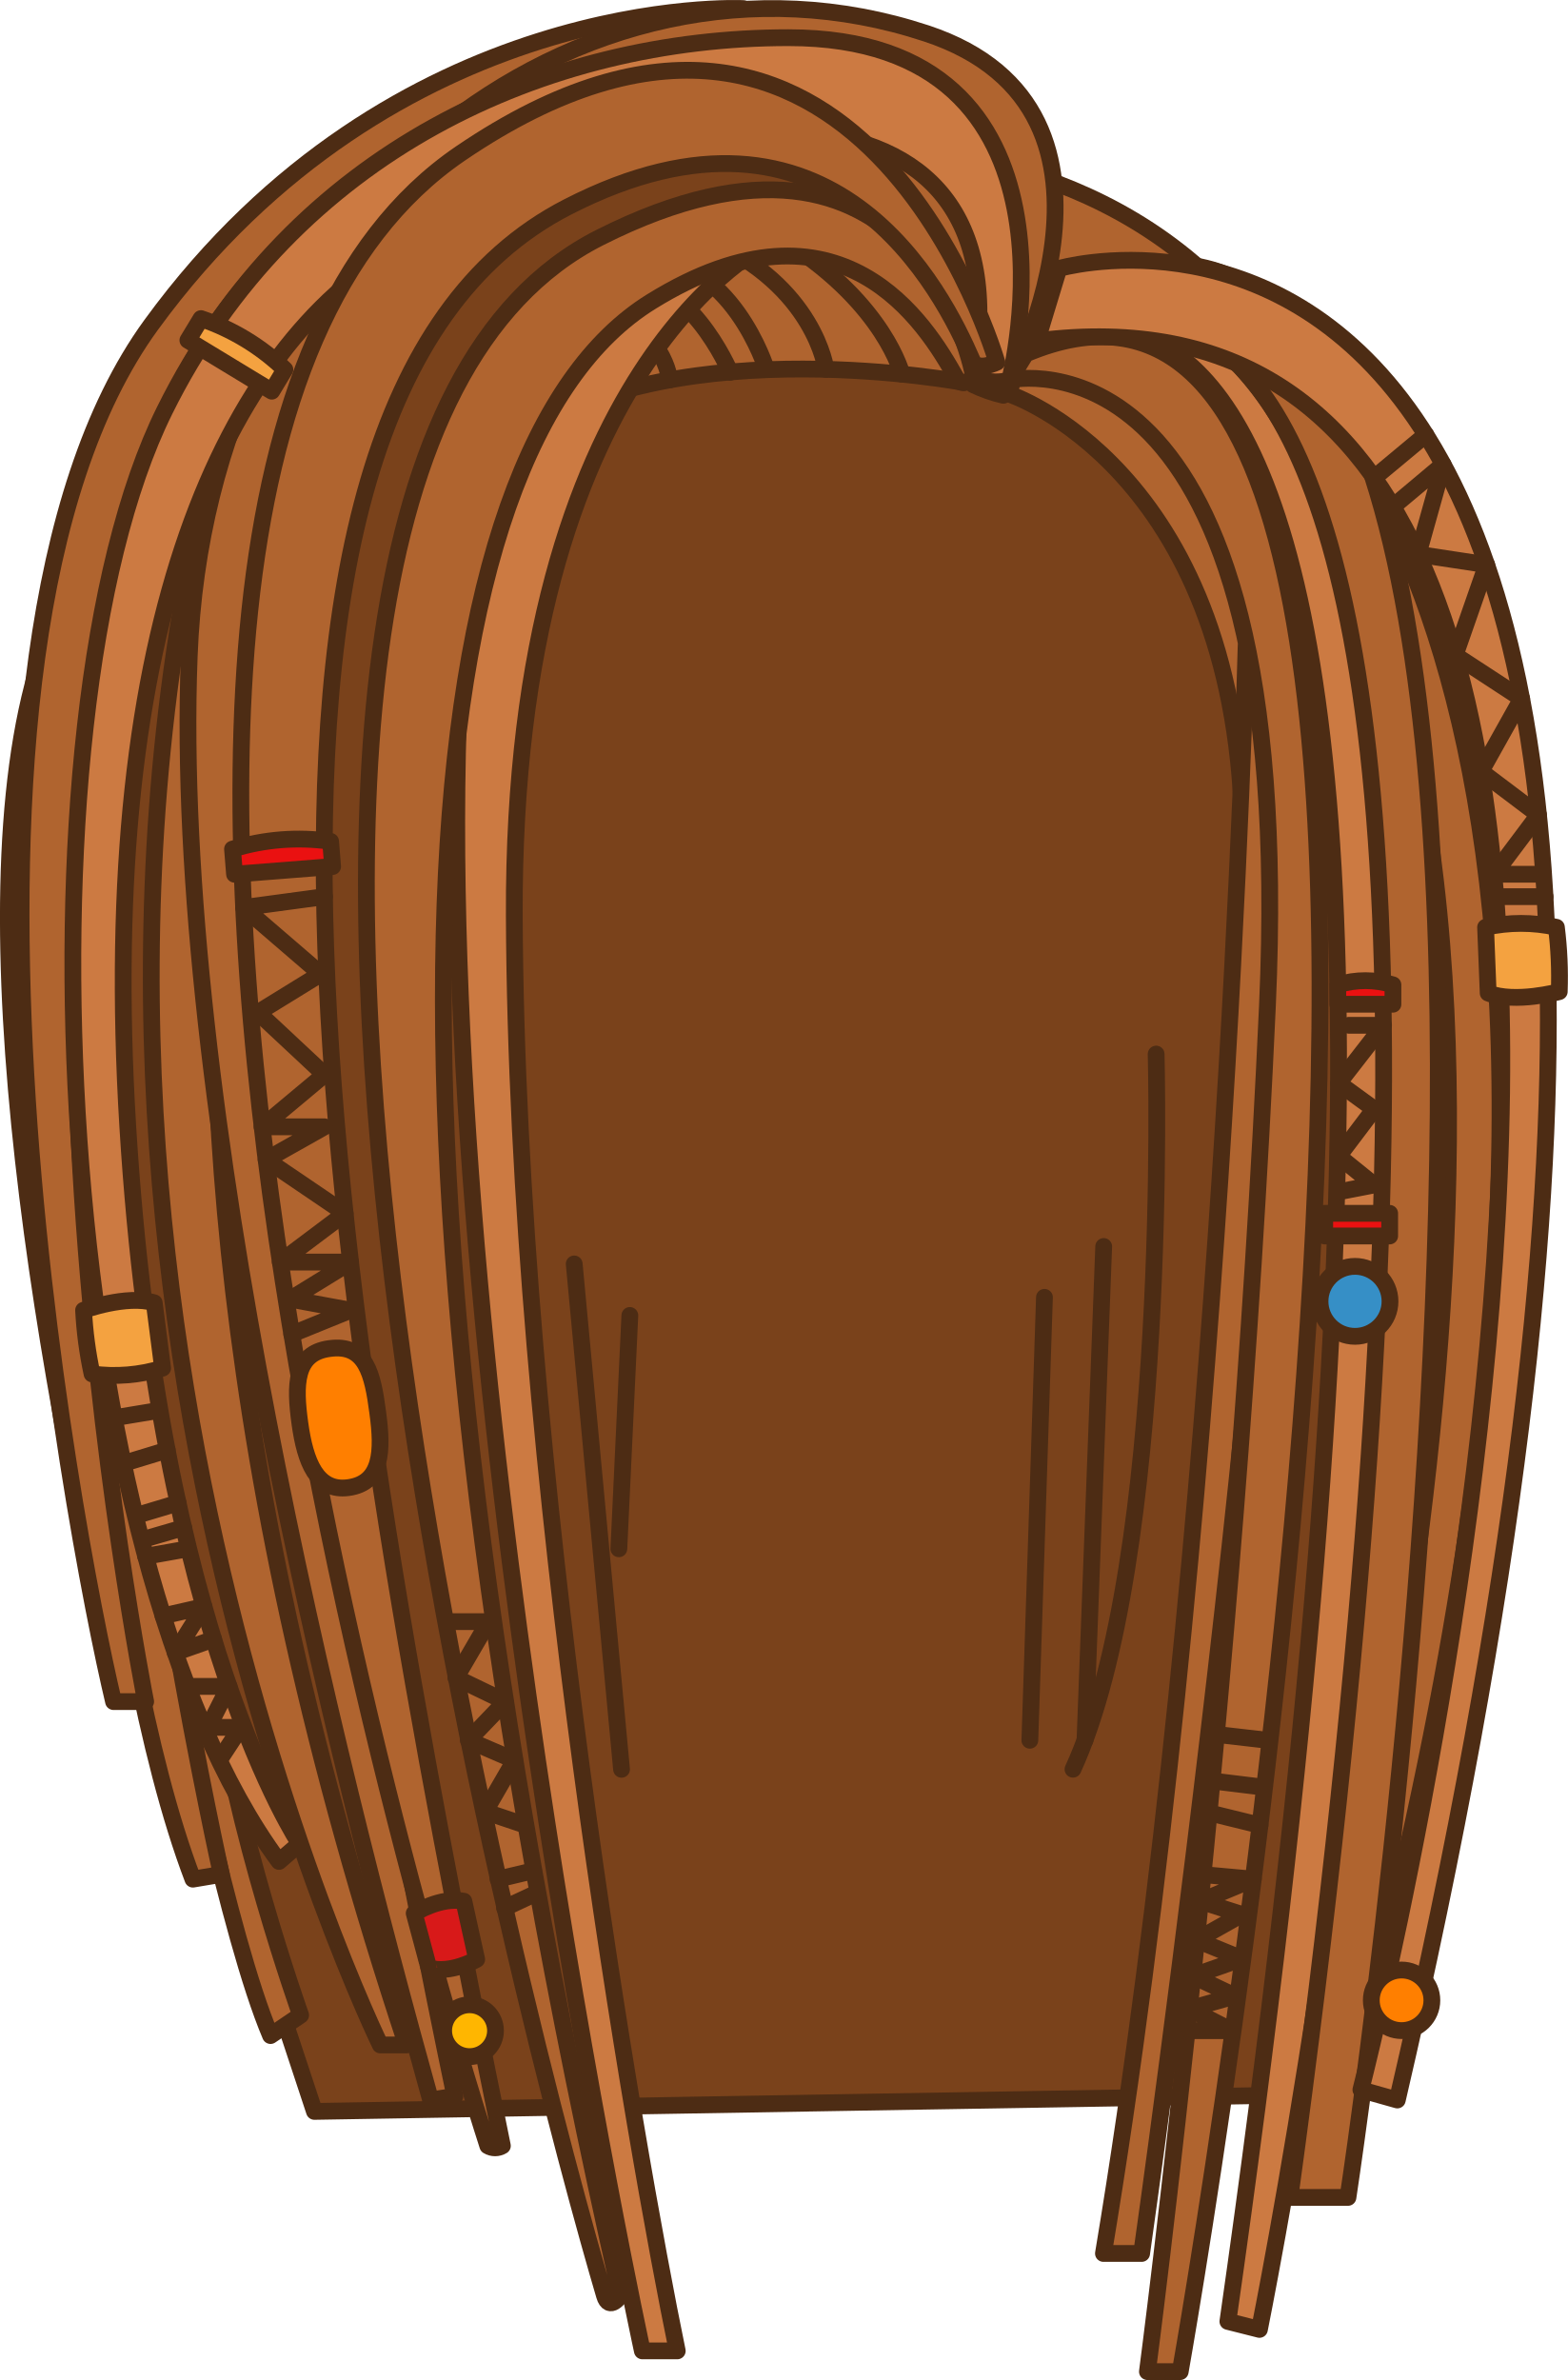
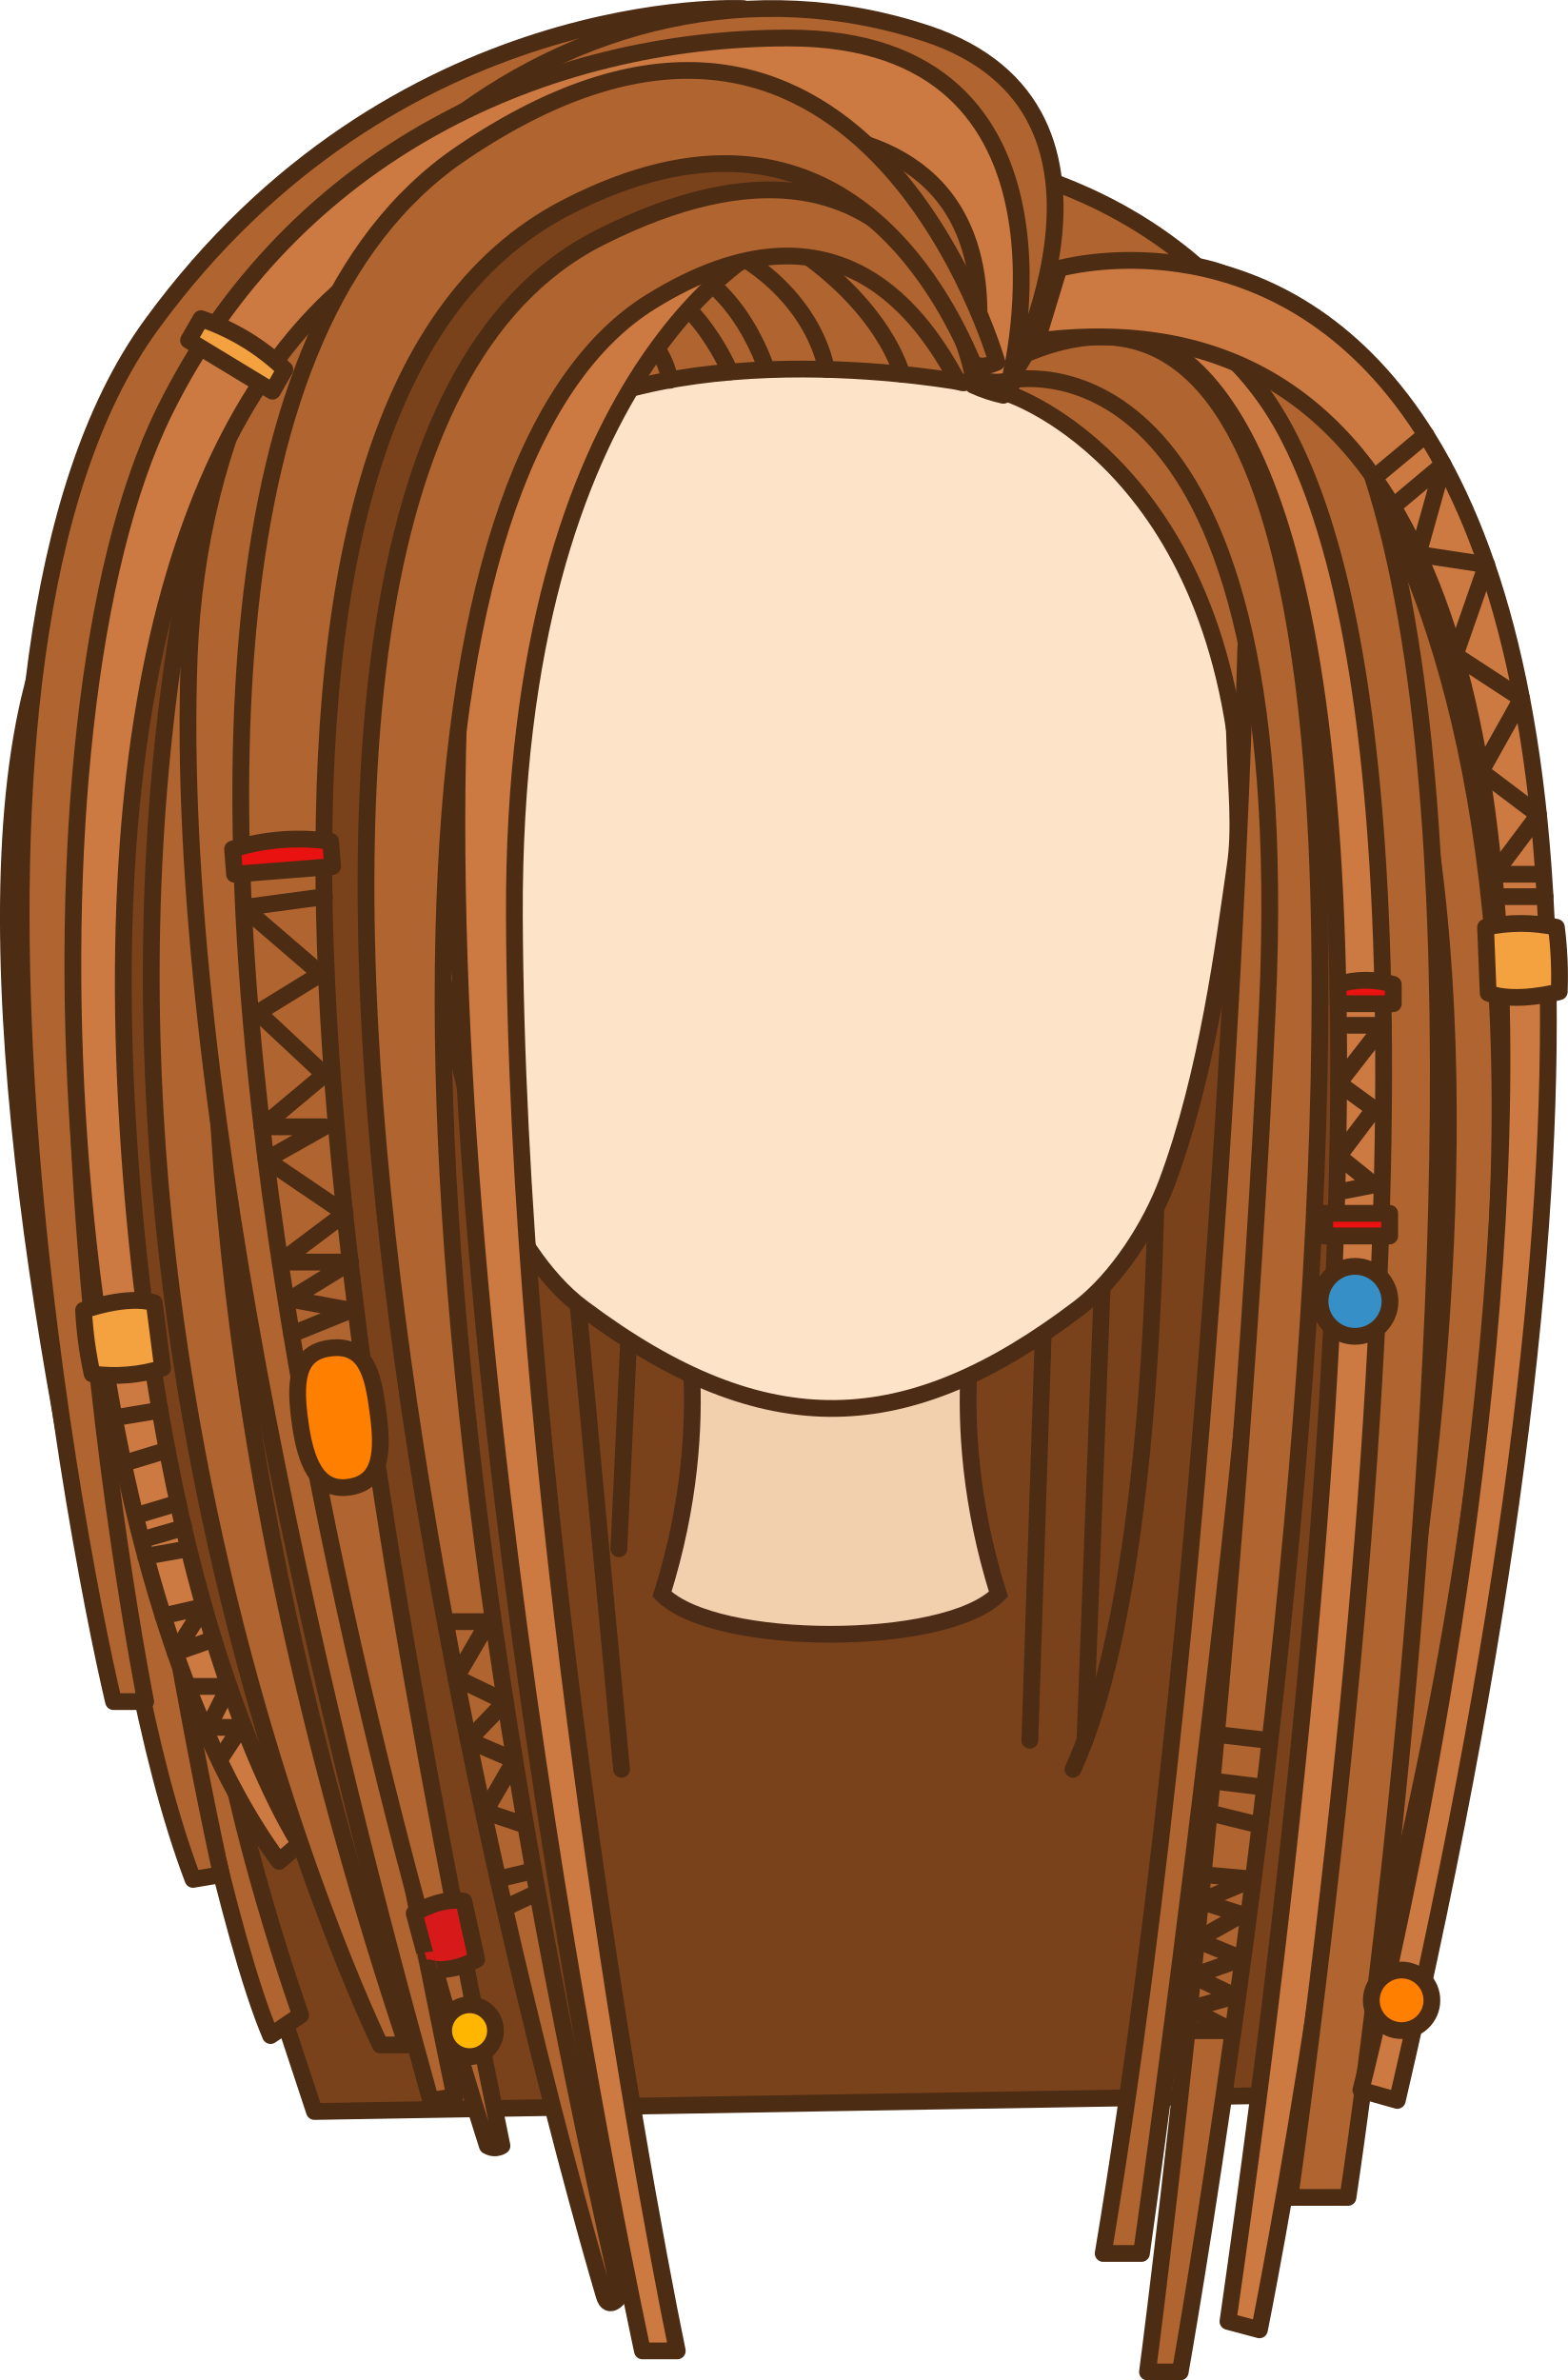
<svg xmlns="http://www.w3.org/2000/svg" id="Layer_1" data-name="Layer 1" viewBox="0 0 186.85 283.64">
  <defs>
-     <style>.cls-1{fill:#7a421b;}.cls-1,.cls-10,.cls-2,.cls-3,.cls-4,.cls-5,.cls-6,.cls-7,.cls-8,.cls-9{stroke:#4d2c14;stroke-linecap:round;stroke-linejoin:round;stroke-width:2px;}.cls-2{fill:#b0642f;}.cls-3{fill:none;}.cls-4{fill:#cc7a42;}.cls-5{fill:#d81919;}.cls-6{fill:#f4a240;}.cls-7{fill:#ea1111;}.cls-8{fill:#368fc6;}.cls-9{fill:#ffb600;}.cls-10{fill:#ff7f00;}</style>
+     <style>.cls-1{fill:#7a421b;}.cls-1,.cls-10,.cls-11,.cls-12,.cls-2,.cls-3,.cls-6,.cls-7,.cls-8,.cls-9{stroke:#4d2c14;stroke-linecap:round;stroke-linejoin:round;}.cls-1,.cls-10,.cls-11,.cls-12,.cls-2,.cls-3,.cls-4,.cls-5,.cls-6,.cls-7,.cls-8,.cls-9{stroke-width:2px;}.cls-2{fill:#b0642f;}.cls-3{fill:none;}.cls-4{fill:#f2cfad;stroke:#4c2c17;}.cls-4,.cls-5{stroke-miterlimit:10;}.cls-5{fill:#fde3c7;stroke:#4d2c16;}.cls-6{fill:#cc7a42;}.cls-7{fill:#d81919;}.cls-8{fill:#f4a240;}.cls-9{fill:#ea1111;}.cls-10{fill:#368fc6;}.cls-11{fill:#ffb600;}.cls-12{fill:#ff7f00;}</style>
  </defs>
-   <path class="cls-1" d="M224.78,282.26l-119.33,2-17.84-54-6.51-.51c-9.34-41.14-18.33-97.22-6.4-123.55,19-41.87,58.38-55.83,81.84-56.34s29.23,18.71,29.23,18.71C244.15,63.78,233.68,209.17,224.78,282.26Z" transform="translate(-67.98 -32.63)" />
-   <path class="cls-2" d="M89.1,232.58s6.12,30.89,11.12,42.64l3.59-2.43s-8.07-22.63-10.21-40.21Z" transform="translate(-67.98 -32.63)" />
-   <path class="cls-2" d="M76.32,166.92s3.43,60.2,14.65,89.66l3.39-.57s-10.89-48.76-12.59-87Z" transform="translate(-67.98 -32.63)" />
-   <path class="cls-3" d="M205.76,158.25s1.62,60.11-9.91,85.23" transform="translate(-67.98 -32.63)" />
+   <path class="cls-1" d="M222.33,292.32l-119.33,2-17.84-54-6.51-.51c-9.34-41.14-18.33-97.22-6.4-123.55,19-41.87,58.38-55.83,81.84-56.34s29.23,18.71,29.23,18.71C241.7,73.84,231.23,219.23,222.33,292.32Z" transform="translate(-65.53 -42.68)" />
+   <path class="cls-2" d="M86.65,242.63s6.12,30.89,11.12,42.64l3.59-2.43s-8.06-22.62-10.21-40.21Z" transform="translate(-65.53 -42.68)" />
+   <path class="cls-2" d="M73.87,177s3.44,60.2,14.66,89.66l3.38-.57s-10.89-48.75-12.59-87Z" transform="translate(-65.53 -42.68)" />
+   <path class="cls-3" d="M203.31,168.31s1.63,60.1-9.91,85.23" transform="translate(-65.53 -42.68)" />
  <line class="cls-3" x1="131.53" y1="148.55" x2="129.3" y2="207.4" />
  <line class="cls-3" x1="124.47" y1="154.61" x2="122.73" y2="207.4" />
  <line class="cls-3" x1="68.43" y1="150.63" x2="74.07" y2="210.86" />
  <line class="cls-3" x1="75.06" y1="156.77" x2="73.75" y2="184.58" />
-   <path class="cls-2" d="M176.23,50.73s28.3.22,44,24.79l-34.19-2Z" transform="translate(-67.98 -32.63)" />
-   <path class="cls-2" d="M188.31,79.62s26.65,8.82,27.75,51.23c12.49-1.62,8.17-30.54-9.61-49.32C189.82,64,188.31,79.62,188.31,79.62Z" transform="translate(-67.98 -32.63)" />
-   <path class="cls-2" d="M182.85,78.22s-33.6-6.37-52.58,6.22c0,0,3.17-17.69,26.75-21.59s25.83,10.54,25.83,10.54Z" transform="translate(-67.98 -32.63)" />
-   <path class="cls-3" d="M175.46,77.22s-2-8.18-13.52-15.59" transform="translate(-67.98 -32.63)" />
-   <path class="cls-3" d="M152.23,61.12c12.91,5.57,14.18,15.53,14.18,15.53" transform="translate(-67.98 -32.63)" />
-   <path class="cls-3" d="M159.32,76.65s-4.15-13.48-15.06-13.36" transform="translate(-67.98 -32.63)" />
-   <path class="cls-3" d="M155,77s-5.11-12.2-13.72-11.18" transform="translate(-67.98 -32.63)" />
-   <path class="cls-3" d="M147.78,77.91s-.46-6.11-9-9.31" transform="translate(-67.98 -32.63)" />
-   <path class="cls-3" d="M140.72,79.62a5.57,5.57,0,0,0-4.32-4.26" transform="translate(-67.98 -32.63)" />
-   <path class="cls-2" d="M221.42,77.19S270.94,116,231.48,270.51h-4.4S262.35,134.64,219,82.07Z" transform="translate(-67.98 -32.63)" />
-   <path class="cls-4" d="M190.22,74.81s64.21-46.13,24.09,234.48l3.76.95S271.45,46.67,185.77,68.6Z" transform="translate(-67.98 -32.63)" />
-   <path class="cls-2" d="M190.22,74.81s69-54.23,31.48,219.7h6.92S269.72,24.9,191.33,68.89Z" transform="translate(-67.98 -32.63)" />
-   <path class="cls-2" d="M156.56,33.65S115,31.52,86,71.34,76.66,215,81.51,235.42h3.83s-23-115.4,7-162.17C112.56,41.72,156.56,33.65,156.56,33.65Z" transform="translate(-67.98 -32.63)" />
-   <path class="cls-4" d="M122.94,110.71s5.91-42.31,29.42-49.08h7.24S129,75.93,129.27,141.8s14.57,147.51,19.42,171h-4.16S118.4,192.47,122.94,110.71" transform="translate(-67.98 -32.63)" />
-   <path class="cls-2" d="M107.19,71.34s-36.21,68,9.23,205H113.3s-49.21-100.67-15.48-205Z" transform="translate(-67.98 -32.63)" />
-   <path class="cls-2" d="M184,77.46s-1.26,1.65-2.11.13c-3.47-6.17-13.63-23.07-36.32-9-28.27,17.54-36,94.65-3.65,237.63,0,0-1.33,1.94-1.9,0-7.65-25.87-59.5-215.51-.56-245.28C177.55,41.69,184,77.46,184,77.46Z" transform="translate(-67.98 -32.63)" />
-   <path class="cls-2" d="M187.55,79.74s18.79-33.89-9.19-43.13c-41-13.53-85.79,20.66-87.83,74.22S107.91,242.09,119.3,282.9l2.89-.45s-27-127.76-23.32-166.57c4.26-45.12,27.44-67.2,47.83-71.49,36.15-7.61,48.15,6,37.26,34.09A17.09,17.09,0,0,0,187.55,79.74Z" transform="translate(-67.98 -32.63)" />
-   <path class="cls-2" d="M186.47,74.81s5.6-26.68-19.55-28.44Z" transform="translate(-67.98 -32.63)" />
-   <path class="cls-4" d="M188.31,77.91s10.48-40.79-26.37-40.79c-28.77,0-59,13.45-74.33,44.41-18.5,37.32-13.29,136.66,13.62,172.94l2.45-2.11s-16.76-24.93-20.47-85.44S95.05,74.15,115.42,62.18c31-18.22,75.29-23.7,68.54,15.28A5.74,5.74,0,0,0,188.31,77.91Z" transform="translate(-67.98 -32.63)" />
-   <path class="cls-2" d="M186.78,75.8s-2.34,1.17-2.94-.24c-3.41-7.87-16.48-34.55-48.2-18.27-46.83,24-27.49,134.35-7.79,231.07a1.69,1.69,0,0,1-1.74,0s-64-196.09-3.24-237.45C170.4,18.56,186.78,75.8,186.78,75.8Z" transform="translate(-67.98 -32.63)" />
-   <path class="cls-2" d="M216.48,109.71s-2.63,105.25-17,191.48h4.55s20.41-143.69,16.17-181.6Z" transform="translate(-67.98 -32.63)" />
-   <path class="cls-2" d="M188.31,77.91s34.43-7.75,30.71,74.63-14.3,162.73-14.3,162.73h3.91S256.37,46.8,190.22,74.81Z" transform="translate(-67.98 -32.63)" />
-   <path class="cls-4" d="M194.17,64.63s97.57-28.2,40.33,218.27l-4.34-1.22S287,61.12,191.55,73.25Z" transform="translate(-67.98 -32.63)" />
+   <path class="cls-4" d="M182.52,195.45h-36.1s4.74,15.77-2,37.22c3.25,3.25,11.69,4.78,20.05,4.78s16.8-1.53,20.05-4.78C177.78,211.22,182.52,195.45,182.52,195.45Z" transform="translate(-65.53 -42.68)" />
+   <path class="cls-5" d="M212.72,132.19c-.43-14.16-1.45-27.68-8.63-36.1-15.46-18.15-39.58-17.47-39.58-17.47s-24.13-.68-39.59,17.47c-7.18,8.42-8.2,21.94-8.63,36.1-.13,4.39-.66,9.31,0,13.66,1.31,9.07,3.27,24.78,8.14,37.76,1.93,5.15,5.85,11.52,10.58,15C156.9,215,173.7,214,194,198.65c4.72-3.56,8.66-9.89,10.59-15,4.87-13,6.82-28.69,8.14-37.76C213.39,141.5,212.86,136.58,212.72,132.19Z" transform="translate(-65.53 -42.68)" />
+   <path class="cls-2" d="M173.78,60.78s28.3.22,44,24.79l-34.18-2Z" transform="translate(-65.53 -42.68)" />
+   <path class="cls-2" d="M185.86,89.67s26.65,8.82,27.76,51.24c12.48-1.63,8.17-30.54-9.62-49.33C187.37,74,185.86,89.67,185.86,89.67Z" transform="translate(-65.53 -42.68)" />
+   <path class="cls-2" d="M180.4,88.28s-33.59-6.38-52.57,6.21c0,0,3.17-17.69,26.74-21.59S180.4,83.44,180.4,83.44Z" transform="translate(-65.53 -42.68)" />
+   <path class="cls-3" d="M173,87.28s-2-8.19-13.52-15.6" transform="translate(-65.53 -42.68)" />
+   <path class="cls-3" d="M149.79,71.17C162.7,76.74,164,86.7,164,86.7" transform="translate(-65.53 -42.68)" />
+   <path class="cls-3" d="M156.87,86.7s-4.15-13.48-15.06-13.36" transform="translate(-65.53 -42.68)" />
+   <path class="cls-3" d="M152.53,87s-5.1-12.2-13.72-11.18" transform="translate(-65.53 -42.68)" />
+   <path class="cls-3" d="M145.33,88s-.46-6.11-9-9.31" transform="translate(-65.53 -42.68)" />
+   <path class="cls-3" d="M138.27,89.67A5.57,5.57,0,0,0,134,85.41" transform="translate(-65.53 -42.68)" />
+   <path class="cls-2" d="M219,87.24S268.5,126,229,280.56h-4.4s35.27-135.87-8.07-188.44Z" transform="translate(-65.53 -42.68)" />
+   <path class="cls-6" d="M187.77,84.87S252,38.74,211.87,319.34l3.75,1S269,56.72,183.32,78.65Z" transform="translate(-65.53 -42.68)" />
+   <path class="cls-2" d="M187.77,84.87s69-54.24,31.48,219.69h6.92S267.27,35,188.89,78.94Z" transform="translate(-65.53 -42.68)" />
+   <path class="cls-2" d="M154.11,43.7s-41.55-2.13-70.55,37.69S74.21,225,79.06,245.47h3.83s-23-115.4,7-162.16C110.11,51.77,154.11,43.7,154.11,43.7Z" transform="translate(-65.53 -42.68)" />
+   <path class="cls-6" d="M120.5,120.76s5.9-42.31,29.41-49.08h7.24S126.57,86,126.83,151.85s14.56,147.51,19.41,171h-4.15S116,202.52,120.5,120.76" transform="translate(-65.53 -42.68)" />
+   <path class="cls-2" d="M104.75,81.39s-36.22,68,9.23,205h-3.13s-49.21-100.67-15.48-205Z" transform="translate(-65.53 -42.68)" />
+   <path class="cls-2" d="M181.51,87.51s-1.25,1.65-2.11.13c-3.46-6.17-13.62-23.07-36.31-9-28.28,17.55-36,94.65-3.65,237.63,0,0-1.34,1.94-1.91,0C129.88,290.42,78,100.77,137,71,175.1,51.74,181.51,87.51,181.51,87.51Z" transform="translate(-65.53 -42.68)" />
+   <path class="cls-2" d="M185.1,89.79s18.79-33.89-9.19-43.13c-41-13.53-85.78,20.66-87.83,74.22S105.46,252.14,116.85,293l2.89-.45s-27-127.76-23.31-166.56c4.26-45.13,27.44-67.2,47.82-71.5,36.15-7.61,48.16,6,37.26,34.1A17.8,17.8,0,0,0,185.1,89.79Z" transform="translate(-65.53 -42.68)" />
+   <path class="cls-2" d="M184,84.87s5.6-26.69-19.55-28.45Z" transform="translate(-65.53 -42.68)" />
+   <path class="cls-6" d="M185.86,88s10.48-40.79-26.37-40.79c-28.76,0-59,13.45-74.33,44.41C66.66,128.9,71.87,228.25,98.79,264.52l2.44-2.11S84.47,237.48,80.77,177,92.6,84.2,113,72.23C144,54,188.26,48.54,181.51,87.51A5.74,5.74,0,0,0,185.86,88Z" transform="translate(-65.53 -42.68)" />
+   <path class="cls-2" d="M184.34,85.85s-2.34,1.17-3-.24c-3.41-7.87-16.47-34.54-48.2-18.27-46.82,24-27.48,134.35-7.79,231.07a1.67,1.67,0,0,1-1.74,0S59.66,102.32,120.43,61C168,28.61,184.34,85.85,184.34,85.85Z" transform="translate(-65.53 -42.68)" />
+   <path class="cls-2" d="M214,119.76s-2.64,105.25-17,191.48h4.56s20.4-143.69,16.17-181.6Z" transform="translate(-65.53 -42.68)" />
+   <path class="cls-2" d="M185.86,88s34.43-7.75,30.71,74.63-14.29,162.73-14.29,162.73h3.9S253.92,56.86,187.77,84.87Z" transform="translate(-65.53 -42.68)" />
+   <path class="cls-6" d="M191.72,74.69S289.3,46.48,232.05,293l-4.34-1.22S284.6,71.17,189.1,83.31Z" transform="translate(-65.53 -42.68)" />
  <polyline class="cls-3" points="38.67 106.86 29.03 108.16 38.22 116.07 30.75 120.67 38.67 128.07 31.23 134.29 38.67 134.29 31.71 138.21 41.13 144.6 33.4 150.41 41.78 150.41 34.6 154.83 41.78 156.15 34.77 159" />
  <line class="cls-3" x1="13.61" y1="168.97" x2="18.02" y2="168.24" />
  <line class="cls-3" x1="14.7" y1="174.41" x2="19.93" y2="172.82" />
  <line class="cls-3" x1="16.69" y1="180.48" x2="21.22" y2="179.12" />
  <line class="cls-3" x1="17.32" y1="183.39" x2="21.89" y2="182.06" />
  <line class="cls-3" x1="17.36" y1="185.48" x2="22.4" y2="184.58" />
  <polyline class="cls-3" points="19.43 192.58 24.31 191.47 20.88 196.96 25.45 195.35" />
  <polyline class="cls-3" points="22.35 200.98 27.29 200.98 24.82 205.86 28.7 205.86 26.38 209.4" />
  <polyline class="cls-3" points="53.54 193.26 58.23 193.26 54.33 199.95 60.22 202.79 55.81 207.4 61.33 209.78 57.79 215.9 62.64 217.53" />
  <line class="cls-3" x1="59.35" y1="223.95" x2="63.59" y2="222.94" />
  <line class="cls-3" x1="60.13" y1="227.39" x2="63.59" y2="225.77" />
  <line class="cls-3" x1="144.96" y1="206.7" x2="151.04" y2="207.4" />
  <line class="cls-3" x1="144.2" y1="212.21" x2="150.16" y2="212.94" />
  <line class="cls-3" x1="144.2" y1="216.07" x2="150.16" y2="217.53" />
  <polyline class="cls-3" points="143.74 223.44 149.36 223.95 143.06 226.58 148 228.16 142.59 231.21 148 233.43 142.16 235.49 147.18 237.88 141.75 239.41 146.82 242.01 141.75 242.01" />
  <polyline class="cls-3" points="160.76 122.19 164.88 122.19 159.52 129.09 163.76 132.18 159.52 137.79 163.76 141.22 159.52 142.04" />
  <polyline class="cls-3" points="166 60.38 171.98 55.36 168.99 66.06 177.17 67.3 173.41 78.08 181.34 83.26 176.49 91.93 183.35 97.11 178.04 104.19 183.35 104.19" />
  <line class="cls-3" x1="163.76" y1="56.94" x2="169.92" y2="51.81" />
  <line class="cls-3" x1="178.77" y1="106.86" x2="184.13" y2="106.86" />
-   <path class="cls-5" d="M117.34,260.65s3.11-2,5.92-1.44l1.53,6.93s-3.19,1.81-5.71,1C119.08,267.17,118.45,264.74,117.34,260.65Z" transform="translate(-67.98 -32.63)" />
-   <path class="cls-6" d="M77.94,188.78s5.11-1.87,8.42-.89l1,7.79a19.57,19.57,0,0,1-8.41.69A47.18,47.18,0,0,1,77.94,188.78Z" transform="translate(-67.98 -32.63)" />
-   <path class="cls-6" d="M253.8,150.81s-5.26,1.43-8.47.17l-.31-7.84a19.43,19.43,0,0,1,8.44,0A47.69,47.69,0,0,1,253.8,150.81Z" transform="translate(-67.98 -32.63)" />
-   <path class="cls-7" d="M227.41,150a11.08,11.08,0,0,1,6.57,0v2.31h-6.57Z" transform="translate(-67.98 -32.63)" />
-   <path class="cls-7" d="M95.69,133.82a26.71,26.71,0,0,1,11.69-.92l.24,3-11.69.92Z" transform="translate(-67.98 -32.63)" />
-   <path class="cls-6" d="M91.93,70.6a26.84,26.84,0,0,1,10,6.07l-1.56,2.58-10-6.07Z" transform="translate(-67.98 -32.63)" />
-   <rect class="cls-7" x="157.87" y="144.6" width="7.74" height="2.7" />
-   <circle class="cls-8" cx="161.48" cy="155.09" r="4.17" />
-   <circle class="cls-9" cx="55.96" cy="242.01" r="3.09" />
-   <circle class="cls-10" cx="167.03" cy="238.39" r="3.61" />
-   <path class="cls-10" d="M113,201c.62,4.58.5,8.38-3.51,8.92-3.75.51-5.14-3.07-5.77-7.65s-.62-8.36,3.5-8.92C111.6,192.72,112.4,196.39,113,201Z" transform="translate(-67.98 -32.63)" />
+   <path class="cls-7" d="M114.89,270.71s3.11-2,5.92-1.45l1.53,6.94s-3.19,1.8-5.71,1C116.63,277.22,116,274.79,114.89,270.71Z" transform="translate(-65.53 -42.68)" />
+   <path class="cls-8" d="M75.49,198.83s5.11-1.87,8.42-.89l1,7.79a19.51,19.51,0,0,1-8.4.69A46.46,46.46,0,0,1,75.49,198.83Z" transform="translate(-65.53 -42.68)" />
+   <path class="cls-8" d="M251.35,160.87s-5.25,1.42-8.47.16l-.31-7.84a19.63,19.63,0,0,1,8.44,0A46.4,46.4,0,0,1,251.35,160.87Z" transform="translate(-65.53 -42.68)" />
+   <path class="cls-9" d="M225,160a11.08,11.08,0,0,1,6.57,0v2.3H225Z" transform="translate(-65.53 -42.68)" />
+   <path class="cls-9" d="M93.25,143.87a26.68,26.68,0,0,1,11.68-.92l.24,3-11.69.92Z" transform="translate(-65.53 -42.68)" />
+   <path class="cls-8" d="M89.48,80.66a26.67,26.67,0,0,1,10,6.06L98,89.3l-10-6.07Z" transform="translate(-65.53 -42.68)" />
+   <rect class="cls-9" x="157.87" y="144.6" width="7.74" height="2.7" />
+   <circle class="cls-10" cx="161.48" cy="155.09" r="4.17" />
+   <circle class="cls-11" cx="55.96" cy="242.01" r="3.09" />
+   <circle class="cls-12" cx="167.03" cy="238.39" r="3.61" />
+   <path class="cls-12" d="M110.58,211c.62,4.58.5,8.38-3.5,8.92-3.76.52-5.15-3.07-5.78-7.65s-.62-8.36,3.51-8.92C109.15,202.77,110,206.44,110.58,211Z" transform="translate(-65.53 -42.68)" />
</svg>
